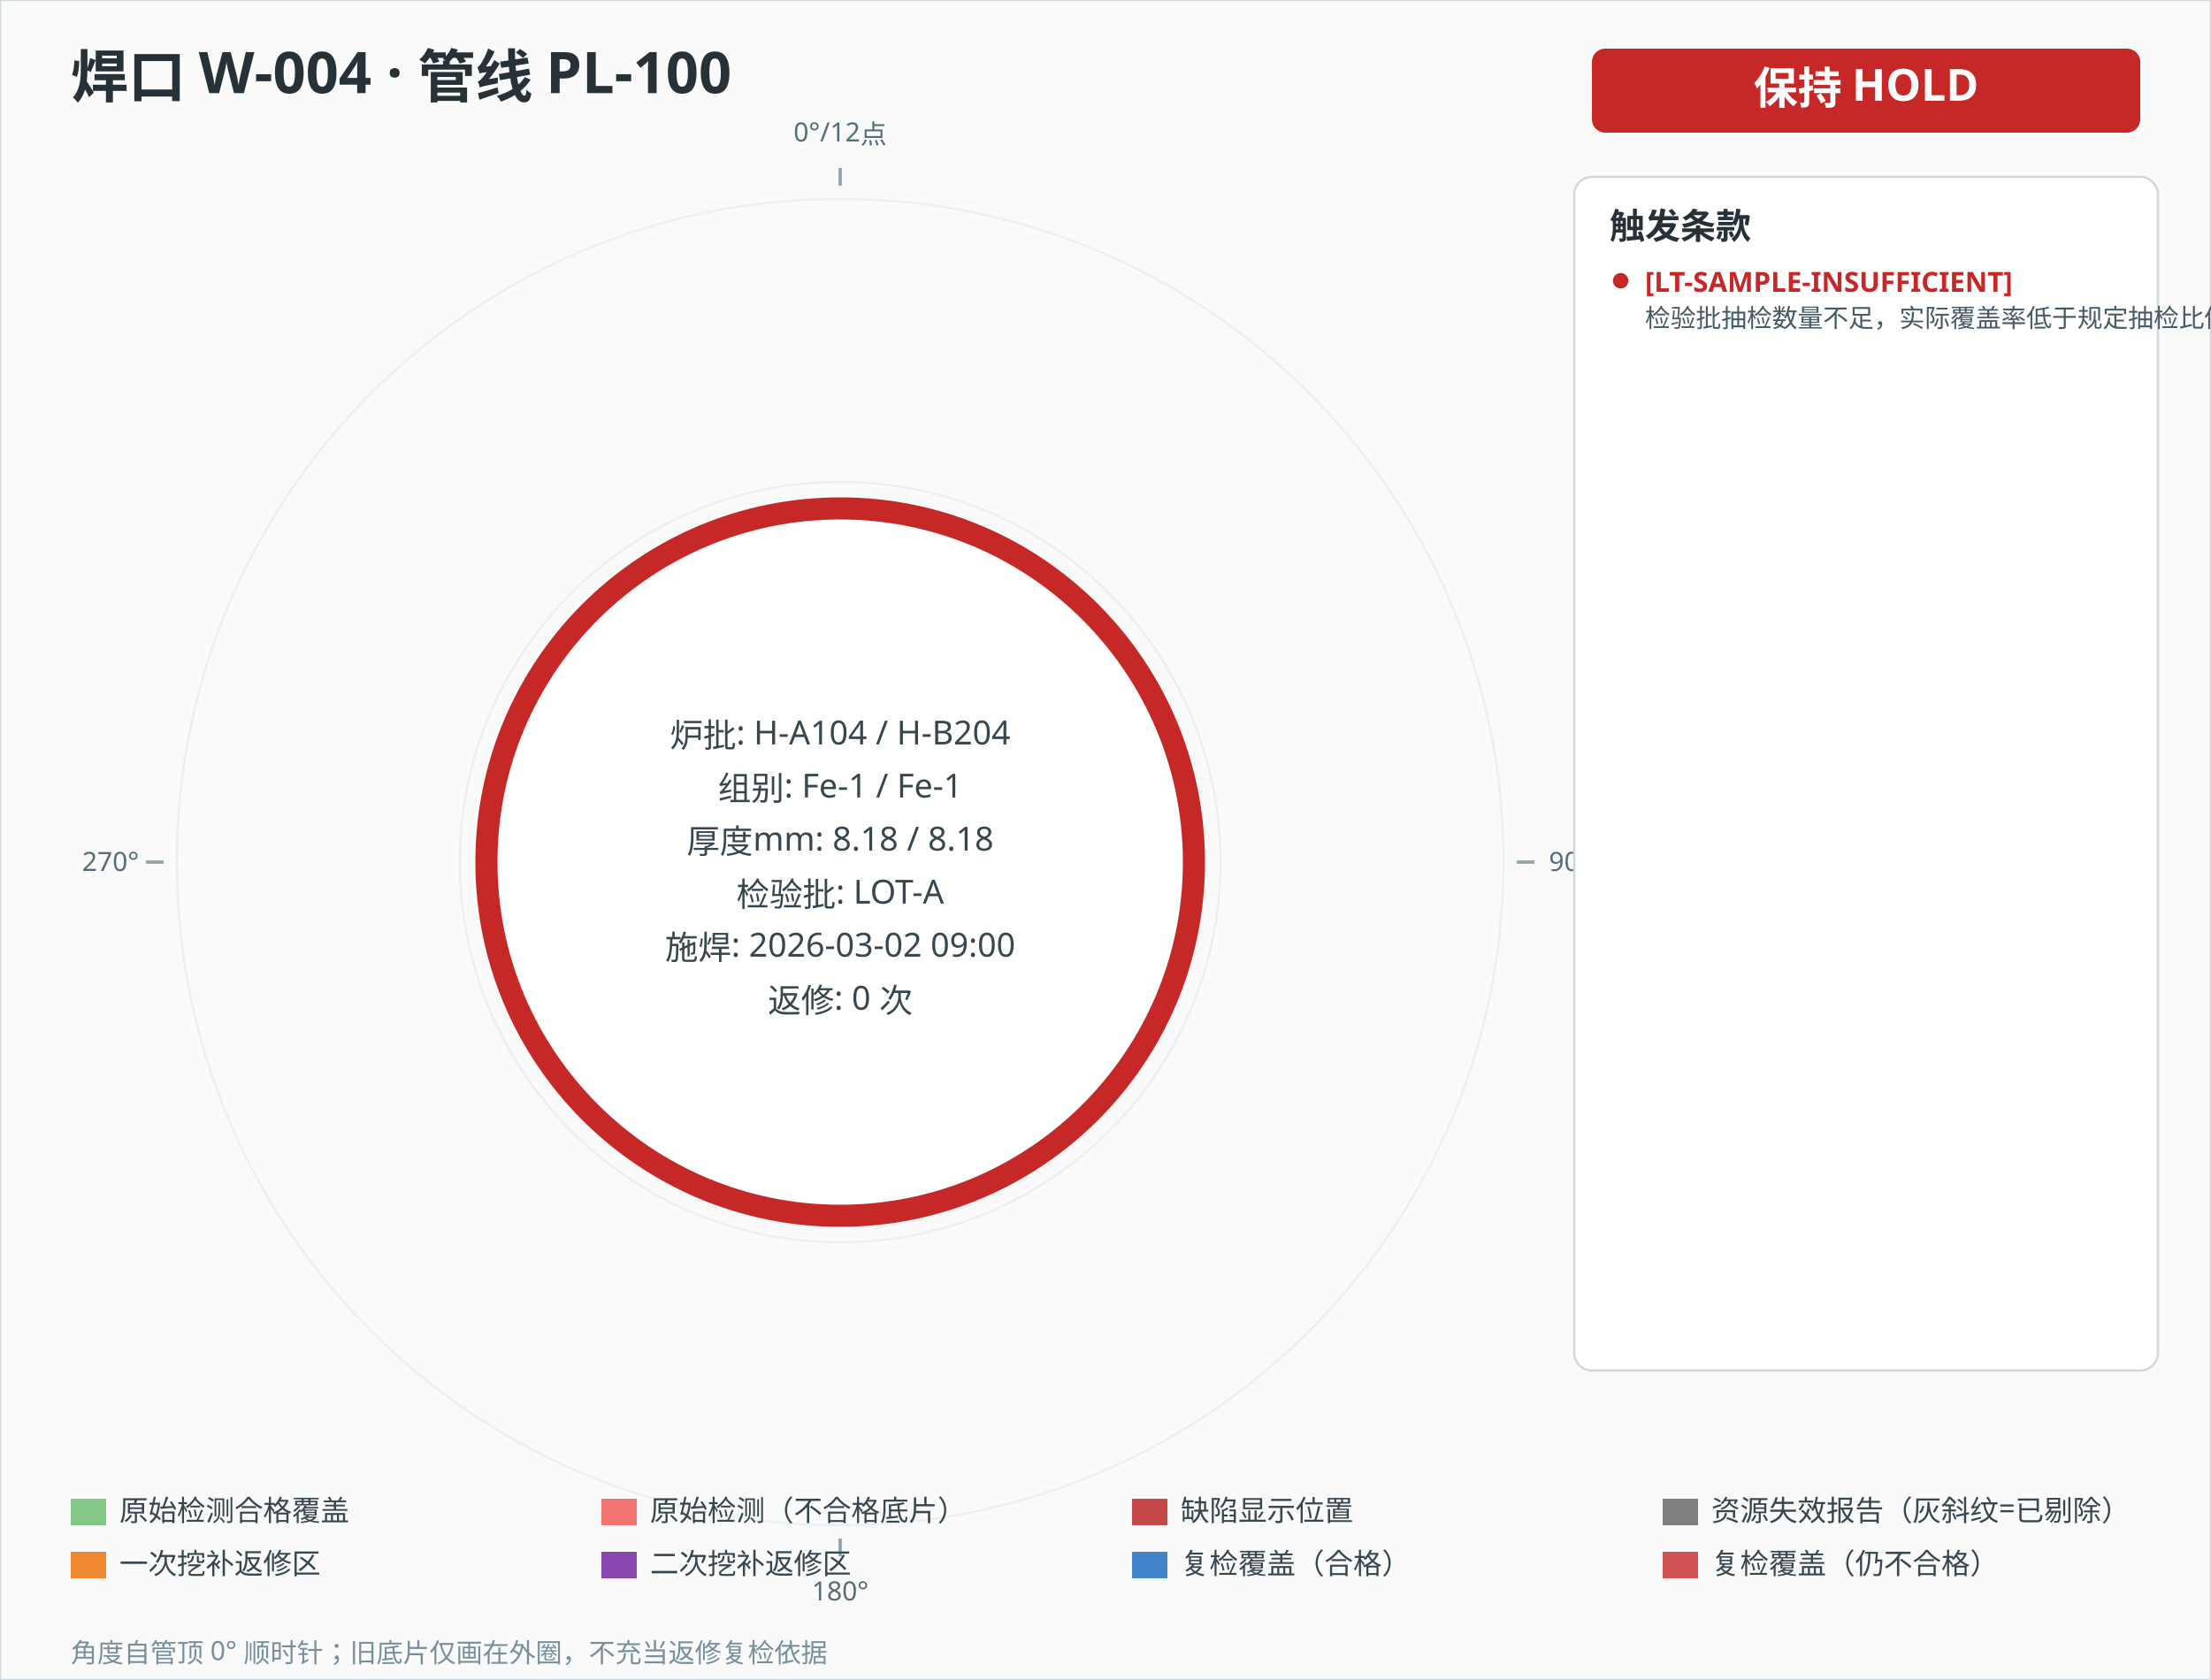
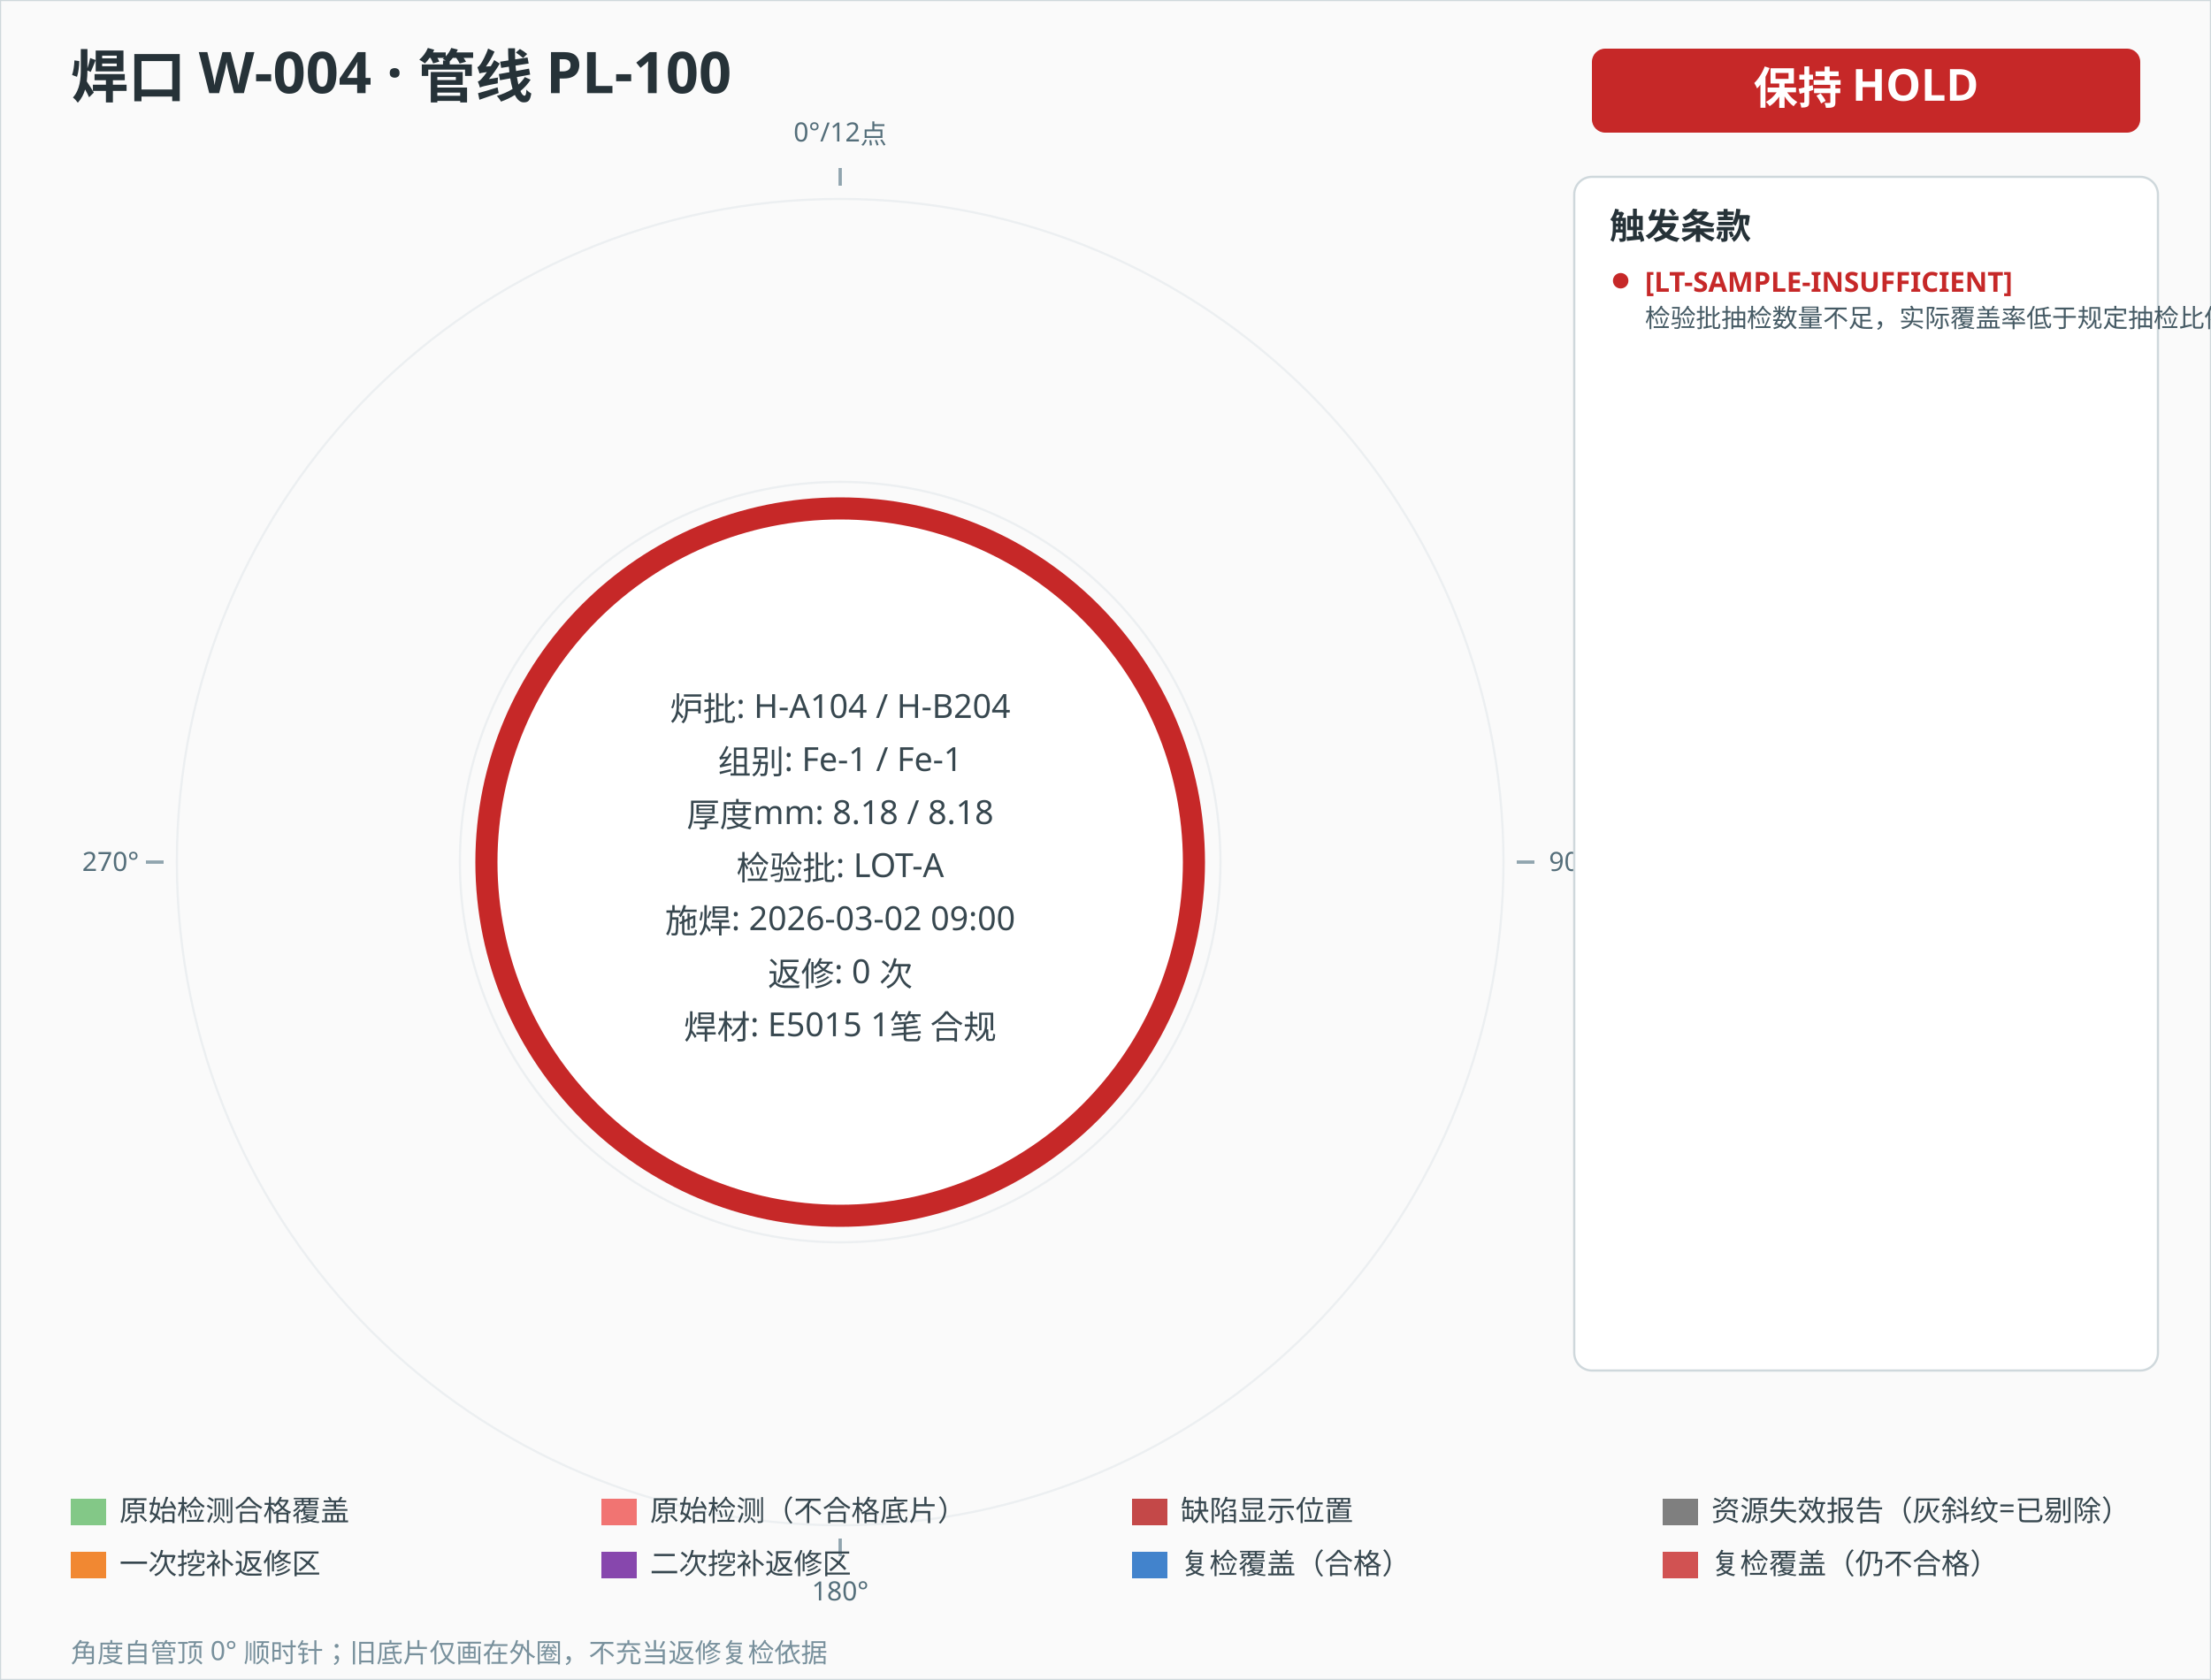
<svg xmlns="http://www.w3.org/2000/svg" viewBox="0 0 1000 760" font-family="sans-serif">
  <rect width="1000" height="760" fill="#fafafa" stroke="#cfd8dc" />
  <defs>
    <pattern id="ndexcluded" width="8" height="8" patternUnits="userSpaceOnUse" patternTransform="rotate(45)">
      <rect width="8" height="8" fill="#9e9e9e" fill-opacity="0.18" />
      <line x1="0" y1="0" x2="0" y2="8" stroke="#616161" stroke-width="3" />
    </pattern>
  </defs>
  <text x="32" y="44" font-size="26" font-weight="bold" fill="#263238">焊口 W-004 · 管线 PL-100</text>
  <rect x="720" y="22" width="248" height="38" rx="6" fill="#c62828" />
  <text x="844" y="47" font-size="20" font-weight="bold" fill="#ffffff" text-anchor="middle">保持 HOLD</text>
  <circle cx="380.0" cy="390.0" r="300" fill="none" stroke="#eceff1" stroke-width="1" />
  <circle cx="380.0" cy="390.0" r="172" fill="none" stroke="#eceff1" stroke-width="1" />
  <line x1="380.0" y1="84.0" x2="380.0" y2="76.0" stroke="#90a4ae" stroke-width="1.5" />
  <text x="380.0" y="64.0" font-size="12" fill="#546e7a" text-anchor="middle">0°/12点</text>
  <line x1="686.0" y1="390.0" x2="694.0" y2="390.0" stroke="#90a4ae" stroke-width="1.5" />
  <text x="710.0" y="394.0" font-size="12" fill="#546e7a" text-anchor="middle">90°</text>
  <line x1="380.0" y1="696.0" x2="380.0" y2="704.0" stroke="#90a4ae" stroke-width="1.5" />
  <text x="380.0" y="724.0" font-size="12" fill="#546e7a" text-anchor="middle">180°</text>
  <line x1="74.0" y1="390.0" x2="66.0" y2="390.0" stroke="#90a4ae" stroke-width="1.5" />
  <text x="50.0" y="394.0" font-size="12" fill="#546e7a" text-anchor="middle">270°</text>
  <text x="380.0" y="386.0" font-size="16" fill="#c62828" text-anchor="middle">无任何 RT/UT/PT 记录</text>
  <circle cx="380.0" cy="390.0" r="160" fill="#ffffff" stroke="#c62828" stroke-width="10" />
-   <text x="380.0" y="338.0" font-size="15" fill="#37474f" text-anchor="middle">炉批: H-A104 / H-B204</text>
-   <text x="380.0" y="362.0" font-size="15" fill="#37474f" text-anchor="middle">组别: Fe-1 / Fe-1</text>
-   <text x="380.0" y="386.0" font-size="15" fill="#37474f" text-anchor="middle">厚度mm: 8.18 / 8.18</text>
-   <text x="380.0" y="410.0" font-size="15" fill="#37474f" text-anchor="middle">检验批: LOT-A</text>
-   <text x="380.0" y="434.0" font-size="15" fill="#37474f" text-anchor="middle">施焊: 2026-03-02 09:00</text>
-   <text x="380.0" y="458.0" font-size="15" fill="#37474f" text-anchor="middle">返修: 0 次</text>
+   <text x="380.0" y="326.0" font-size="15" fill="#37474f" text-anchor="middle">炉批: H-A104 / H-B204</text>
+   <text x="380.0" y="350.0" font-size="15" fill="#37474f" text-anchor="middle">组别: Fe-1 / Fe-1</text>
+   <text x="380.0" y="374.0" font-size="15" fill="#37474f" text-anchor="middle">厚度mm: 8.18 / 8.18</text>
+   <text x="380.0" y="398.0" font-size="15" fill="#37474f" text-anchor="middle">检验批: LOT-A</text>
+   <text x="380.0" y="422.0" font-size="15" fill="#37474f" text-anchor="middle">施焊: 2026-03-02 09:00</text>
+   <text x="380.0" y="446.0" font-size="15" fill="#37474f" text-anchor="middle">返修: 0 次</text>
+   <text x="380.0" y="470.0" font-size="15" fill="#37474f" text-anchor="middle">焊材: E5015 1笔 合规</text>
  <rect x="712" y="80" width="264" height="540" rx="8" fill="#ffffff" stroke="#cfd8dc" />
  <text x="728" y="108" font-size="16" font-weight="bold" fill="#263238">触发条款</text>
  <circle cx="733" cy="127" r="3.5" fill="#c62828" />
  <text x="744" y="132" font-size="12.5" font-weight="bold" fill="#c62828">[LT-SAMPLE-INSUFFICIENT]</text>
  <text x="744" y="148" font-size="11.5" fill="#455a64">检验批抽检数量不足，实际覆盖率低于规定抽检比例</text>
  <rect x="32" y="678" width="16" height="12" fill="#66bb6a" fill-opacity="0.8" />
  <text x="54" y="688" font-size="13" fill="#37474f">原始检测合格覆盖</text>
  <rect x="272" y="678" width="16" height="12" fill="#ef5350" fill-opacity="0.8" />
  <text x="294" y="688" font-size="13" fill="#37474f">原始检测（不合格底片）</text>
  <rect x="512" y="678" width="16" height="12" fill="#b71c1c" fill-opacity="0.8" />
  <text x="534" y="688" font-size="13" fill="#37474f">缺陷显示位置</text>
  <rect x="752" y="678" width="16" height="12" fill="#616161" fill-opacity="0.8" />
  <text x="774" y="688" font-size="13" fill="#37474f">资源失效报告（灰斜纹=已剔除）</text>
  <rect x="32" y="702" width="16" height="12" fill="#ef6c00" fill-opacity="0.8" />
  <text x="54" y="712" font-size="13" fill="#37474f">一次挖补返修区</text>
  <rect x="272" y="702" width="16" height="12" fill="#6a1b9a" fill-opacity="0.8" />
  <text x="294" y="712" font-size="13" fill="#37474f">二次挖补返修区</text>
  <rect x="512" y="702" width="16" height="12" fill="#1565c0" fill-opacity="0.8" />
  <text x="534" y="712" font-size="13" fill="#37474f">复检覆盖（合格）</text>
  <rect x="752" y="702" width="16" height="12" fill="#c62828" fill-opacity="0.8" />
  <text x="774" y="712" font-size="13" fill="#37474f">复检覆盖（仍不合格）</text>
  <text x="32" y="752" font-size="12" fill="#78909c">角度自管顶 0° 顺时针；旧底片仅画在外圈，不充当返修复检依据</text>
</svg>
